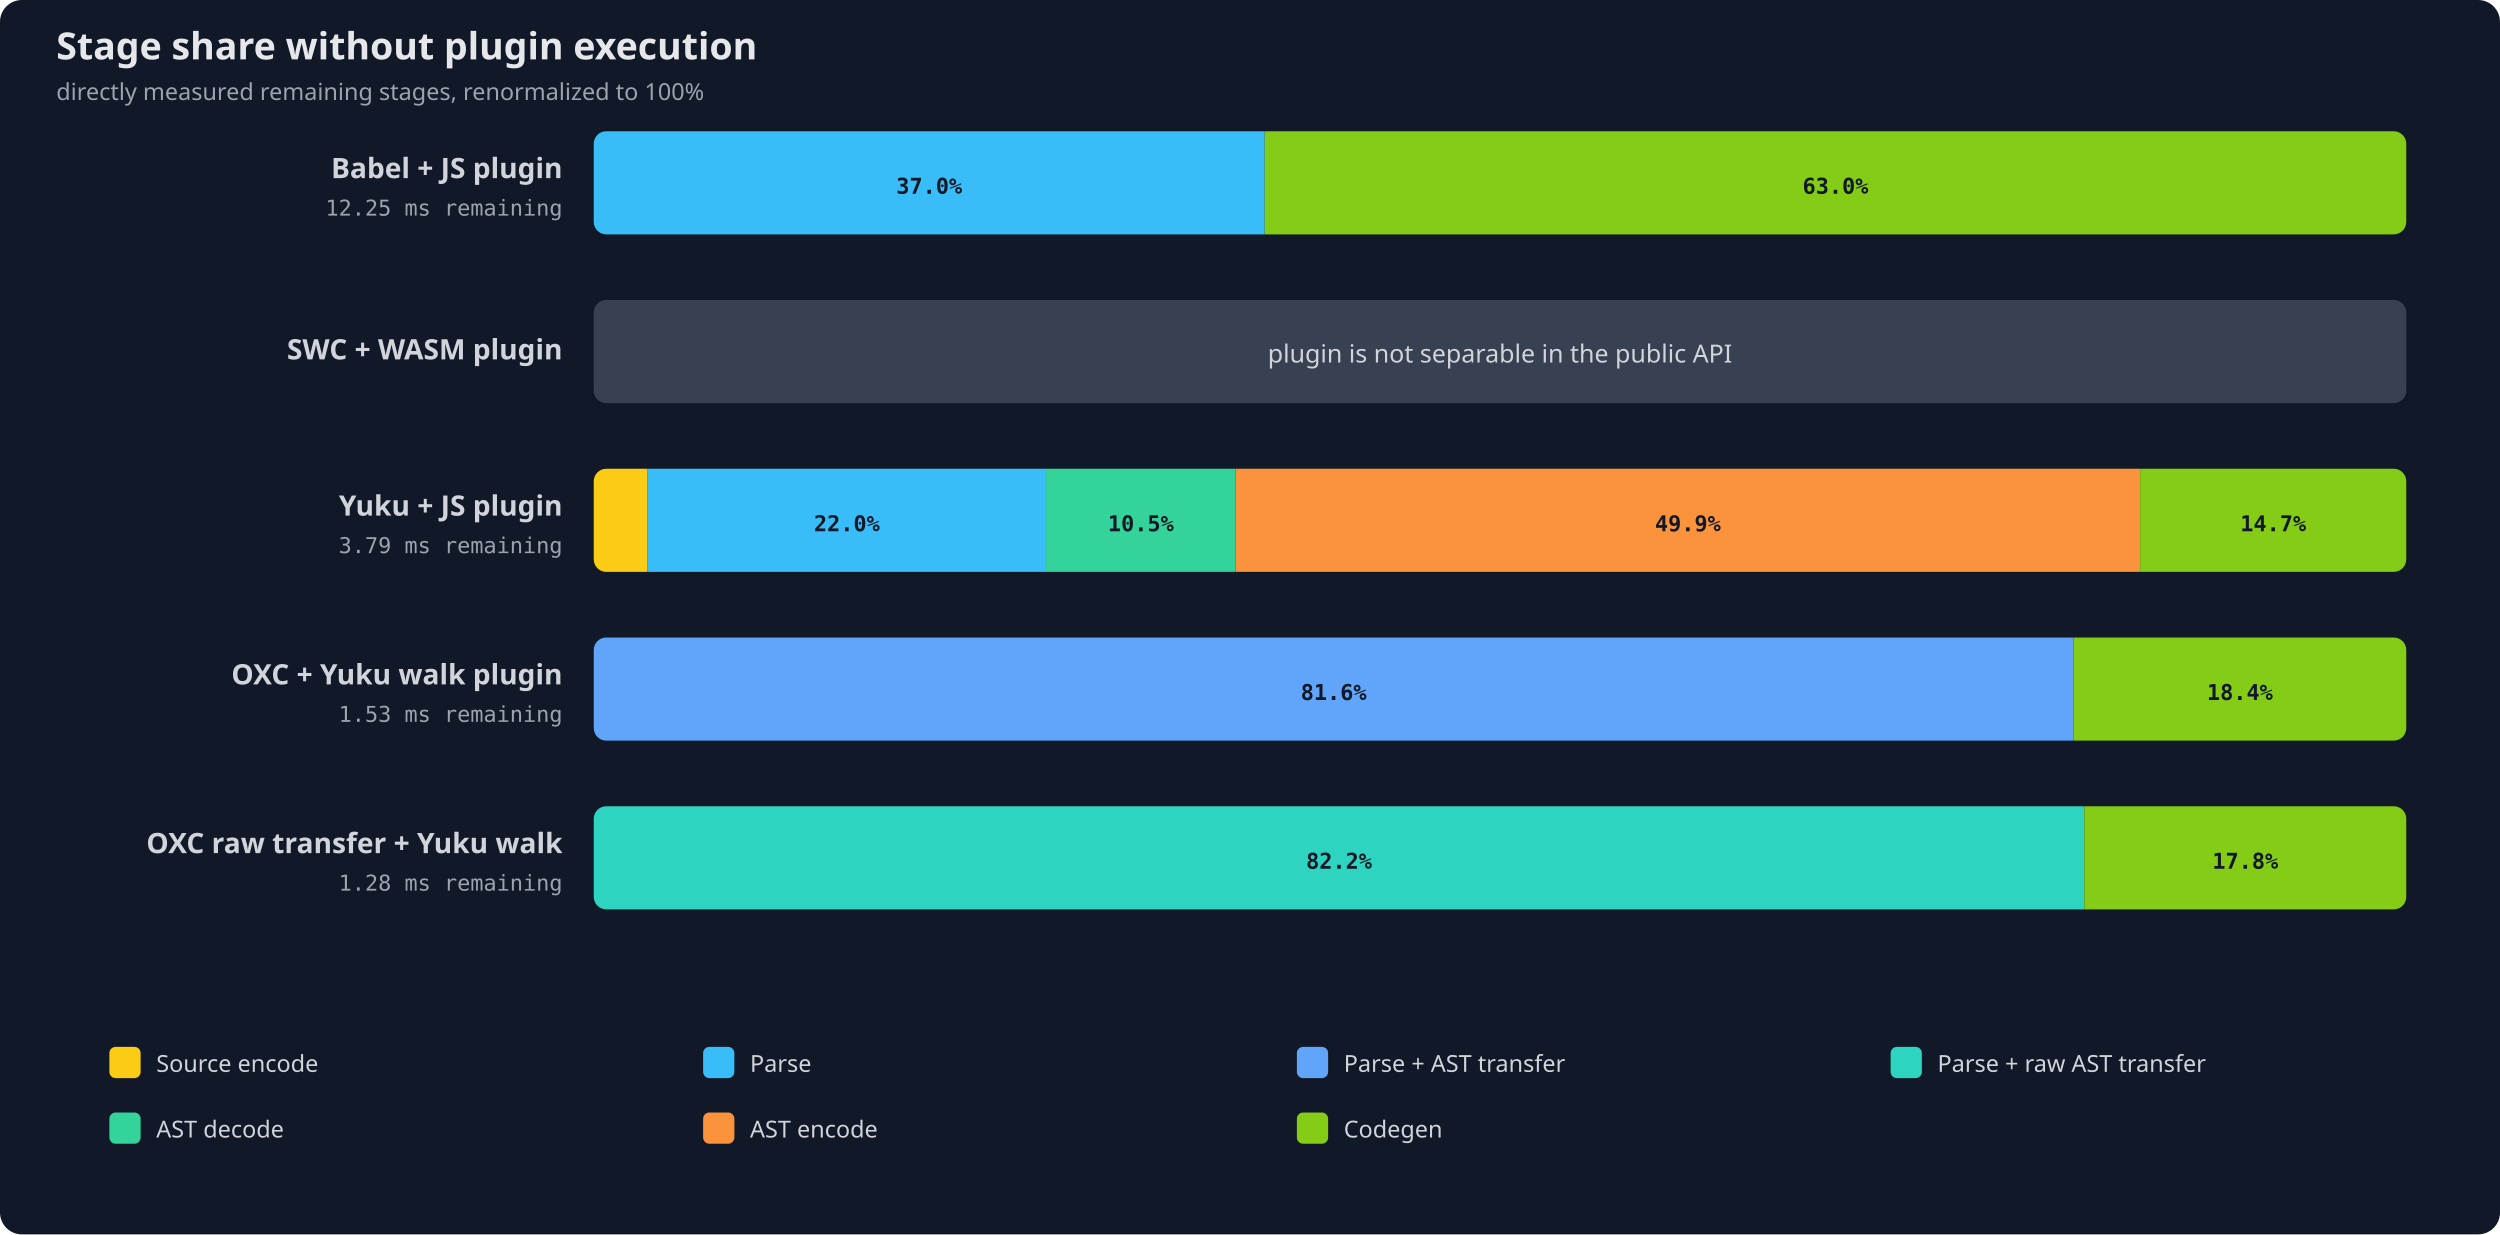
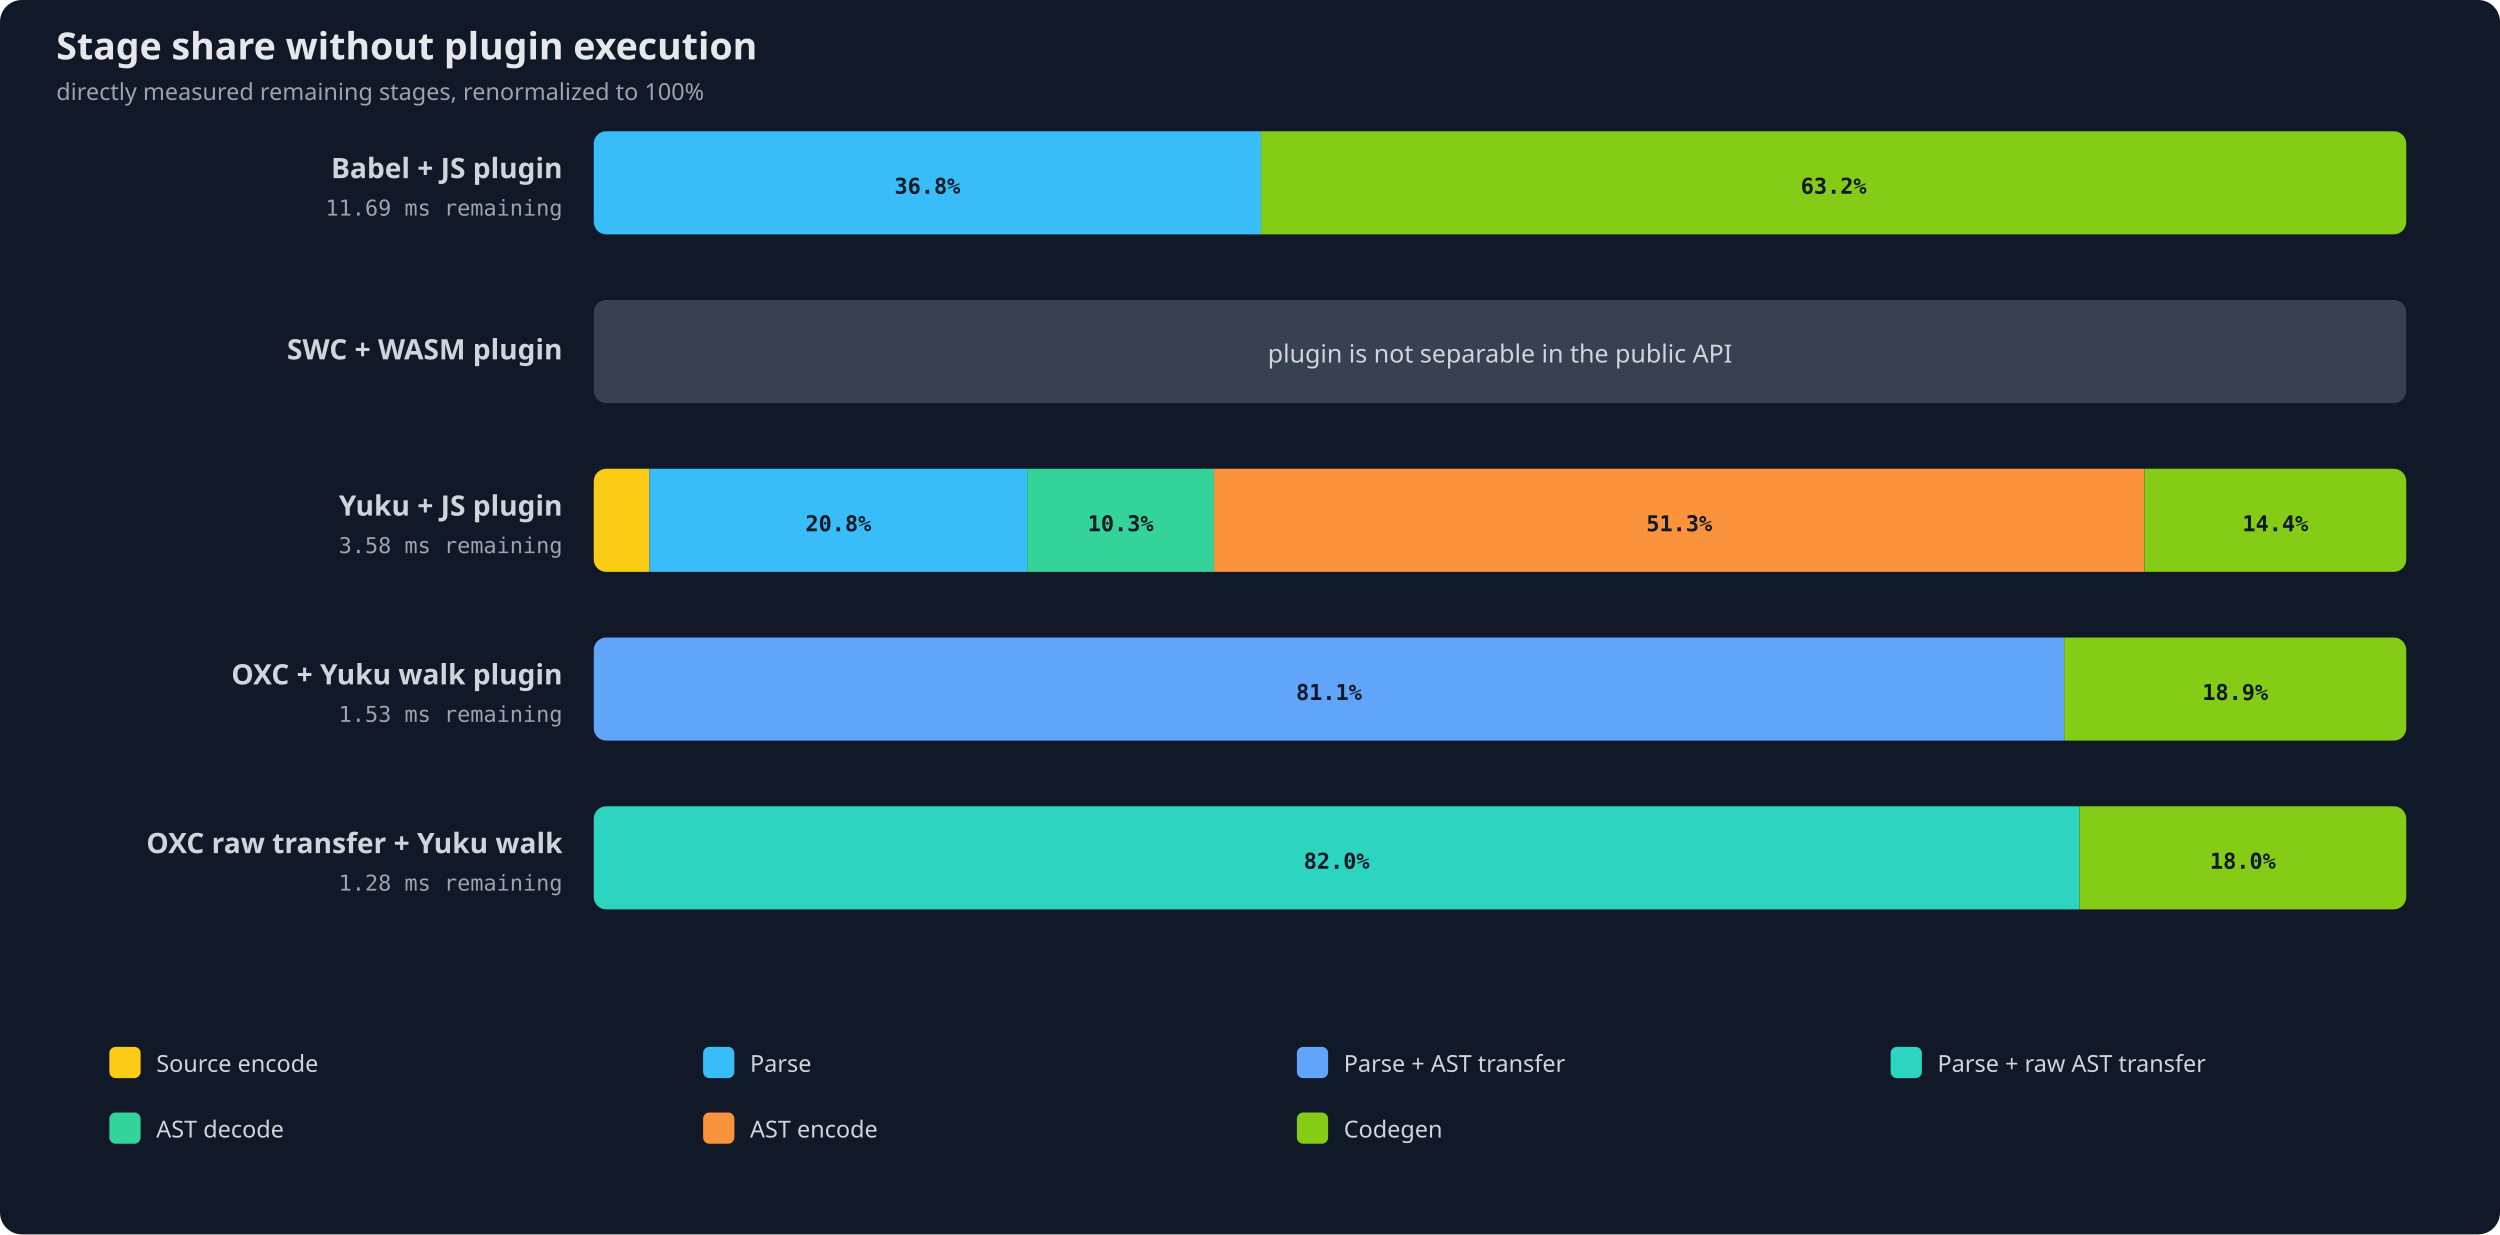
<svg xmlns="http://www.w3.org/2000/svg" width="1600" height="790" viewBox="0 0 1600 790" role="img" aria-label="Non-plugin transform stage shares, remaining stages normalized to 100 percent">
  <style>
      .title { fill: #e5e7eb; font: 700 24px system-ui, sans-serif; }
      .subtitle { fill: #9ca3af; font: 15px system-ui, sans-serif; }
      .label { fill: #d1d5db; font: 600 18px system-ui, sans-serif; }
      .total { fill: #9ca3af; font: 14px ui-monospace, monospace; }
      .segment { fill: #111827; font: 700 14px ui-monospace, monospace; }
      .unavailable { fill: #d1d5db; font: 16px system-ui, sans-serif; }
      .legend { fill: #d1d5db; font: 15px system-ui, sans-serif; }
    </style>
  <rect width="100%" height="100%" rx="14" fill="#111827" />
  <text x="36" y="38" class="title">Stage share without plugin execution</text>
  <text x="36" y="64" class="subtitle">
      directly measured remaining stages, renormalized to 100%
    </text>
  <text x="360" y="114" text-anchor="end" class="label">
        Babel + JS plugin
      </text>
  <text x="360" y="138" text-anchor="end" class="total">
-         12.25 ms remaining
+         11.69 ms remaining
      </text>
  <g clip-path="url(#without-plugin-0)">
-     <rect x="380.00" y="84" width="429.40" height="66" fill="#38bdf8" />
-     <text x="594.70" y="124" text-anchor="middle" class="segment">37.0%</text>
-     <rect x="809.40" y="84" width="730.60" height="66" fill="#84cc16" />
-     <text x="1174.70" y="124" text-anchor="middle" class="segment">63.0%</text>
+     <rect x="380.00" y="84" width="427.08" height="66" fill="#38bdf8" />
+     <text x="593.54" y="124" text-anchor="middle" class="segment">36.8%</text>
+     <rect x="807.08" y="84" width="732.92" height="66" fill="#84cc16" />
+     <text x="1173.54" y="124" text-anchor="middle" class="segment">63.2%</text>
  </g>
  <clipPath id="without-plugin-0">
    <rect x="380" y="84" width="1160" height="66" rx="8" />
  </clipPath>
  <text x="360" y="230" text-anchor="end" class="label">
        SWC + WASM plugin
      </text>
  <rect x="380" y="192" width="1160" height="66" rx="8" fill="#374151" />
  <text x="960" y="232" text-anchor="middle" class="unavailable">plugin is not separable in the public API</text>
  <text x="360" y="330" text-anchor="end" class="label">
        Yuku + JS plugin
      </text>
  <text x="360" y="354" text-anchor="end" class="total">
-         3.79 ms remaining
+         3.58 ms remaining
      </text>
  <g clip-path="url(#without-plugin-2)">
-     <rect x="380.00" y="300" width="34.47" height="66" fill="#facc15" />
-     <rect x="414.47" y="300" width="255.01" height="66" fill="#38bdf8" />
-     <text x="541.97" y="340" text-anchor="middle" class="segment">22.0%</text>
-     <rect x="669.48" y="300" width="121.30" height="66" fill="#34d399" />
-     <text x="730.13" y="340" text-anchor="middle" class="segment">10.5%</text>
-     <rect x="790.78" y="300" width="578.91" height="66" fill="#fb923c" />
-     <text x="1080.23" y="340" text-anchor="middle" class="segment">49.9%</text>
-     <rect x="1369.68" y="300" width="170.32" height="66" fill="#84cc16" />
-     <text x="1454.84" y="340" text-anchor="middle" class="segment">14.7%</text>
+     <rect x="380.00" y="300" width="35.68" height="66" fill="#facc15" />
+     <rect x="415.68" y="300" width="241.75" height="66" fill="#38bdf8" />
+     <text x="536.55" y="340" text-anchor="middle" class="segment">20.8%</text>
+     <rect x="657.43" y="300" width="119.56" height="66" fill="#34d399" />
+     <text x="717.21" y="340" text-anchor="middle" class="segment">10.3%</text>
+     <rect x="776.99" y="300" width="595.44" height="66" fill="#fb923c" />
+     <text x="1074.71" y="340" text-anchor="middle" class="segment">51.3%</text>
+     <rect x="1372.43" y="300" width="167.57" height="66" fill="#84cc16" />
+     <text x="1456.21" y="340" text-anchor="middle" class="segment">14.4%</text>
  </g>
  <clipPath id="without-plugin-2">
    <rect x="380" y="300" width="1160" height="66" rx="8" />
  </clipPath>
  <text x="360" y="438" text-anchor="end" class="label">
        OXC + Yuku walk plugin
      </text>
  <text x="360" y="462" text-anchor="end" class="total">
        1.53 ms remaining
      </text>
  <g clip-path="url(#without-plugin-3)">
-     <rect x="380.00" y="408" width="947.06" height="66" fill="#60a5fa" />
-     <text x="853.53" y="448" text-anchor="middle" class="segment">81.6%</text>
-     <rect x="1327.06" y="408" width="212.94" height="66" fill="#84cc16" />
-     <text x="1433.53" y="448" text-anchor="middle" class="segment">18.4%</text>
+     <rect x="380.00" y="408" width="941.09" height="66" fill="#60a5fa" />
+     <text x="850.54" y="448" text-anchor="middle" class="segment">81.1%</text>
+     <rect x="1321.09" y="408" width="218.91" height="66" fill="#84cc16" />
+     <text x="1430.54" y="448" text-anchor="middle" class="segment">18.9%</text>
  </g>
  <clipPath id="without-plugin-3">
    <rect x="380" y="408" width="1160" height="66" rx="8" />
  </clipPath>
  <text x="360" y="546" text-anchor="end" class="label">
        OXC raw transfer + Yuku walk
      </text>
  <text x="360" y="570" text-anchor="end" class="total">
        1.28 ms remaining
      </text>
  <g clip-path="url(#without-plugin-4)">
-     <rect x="380.00" y="516" width="953.94" height="66" fill="#2dd4bf" />
-     <text x="856.97" y="556" text-anchor="middle" class="segment">82.2%</text>
-     <rect x="1333.94" y="516" width="206.06" height="66" fill="#84cc16" />
-     <text x="1436.97" y="556" text-anchor="middle" class="segment">17.8%</text>
+     <rect x="380.00" y="516" width="950.87" height="66" fill="#2dd4bf" />
+     <text x="855.44" y="556" text-anchor="middle" class="segment">82.0%</text>
+     <rect x="1330.87" y="516" width="209.13" height="66" fill="#84cc16" />
+     <text x="1435.44" y="556" text-anchor="middle" class="segment">18.0%</text>
  </g>
  <clipPath id="without-plugin-4">
    <rect x="380" y="516" width="1160" height="66" rx="8" />
  </clipPath>
  <rect x="70" y="670" width="20" height="20" rx="4" fill="#facc15" />
  <text x="100" y="686" class="legend">Source encode</text>
  <rect x="450" y="670" width="20" height="20" rx="4" fill="#38bdf8" />
  <text x="480" y="686" class="legend">Parse</text>
  <rect x="830" y="670" width="20" height="20" rx="4" fill="#60a5fa" />
  <text x="860" y="686" class="legend">Parse + AST transfer</text>
  <rect x="1210" y="670" width="20" height="20" rx="4" fill="#2dd4bf" />
  <text x="1240" y="686" class="legend">Parse + raw AST transfer</text>
  <rect x="70" y="712" width="20" height="20" rx="4" fill="#34d399" />
  <text x="100" y="728" class="legend">AST decode</text>
  <rect x="450" y="712" width="20" height="20" rx="4" fill="#fb923c" />
  <text x="480" y="728" class="legend">AST encode</text>
  <rect x="830" y="712" width="20" height="20" rx="4" fill="#84cc16" />
  <text x="860" y="728" class="legend">Codegen</text>
</svg>
